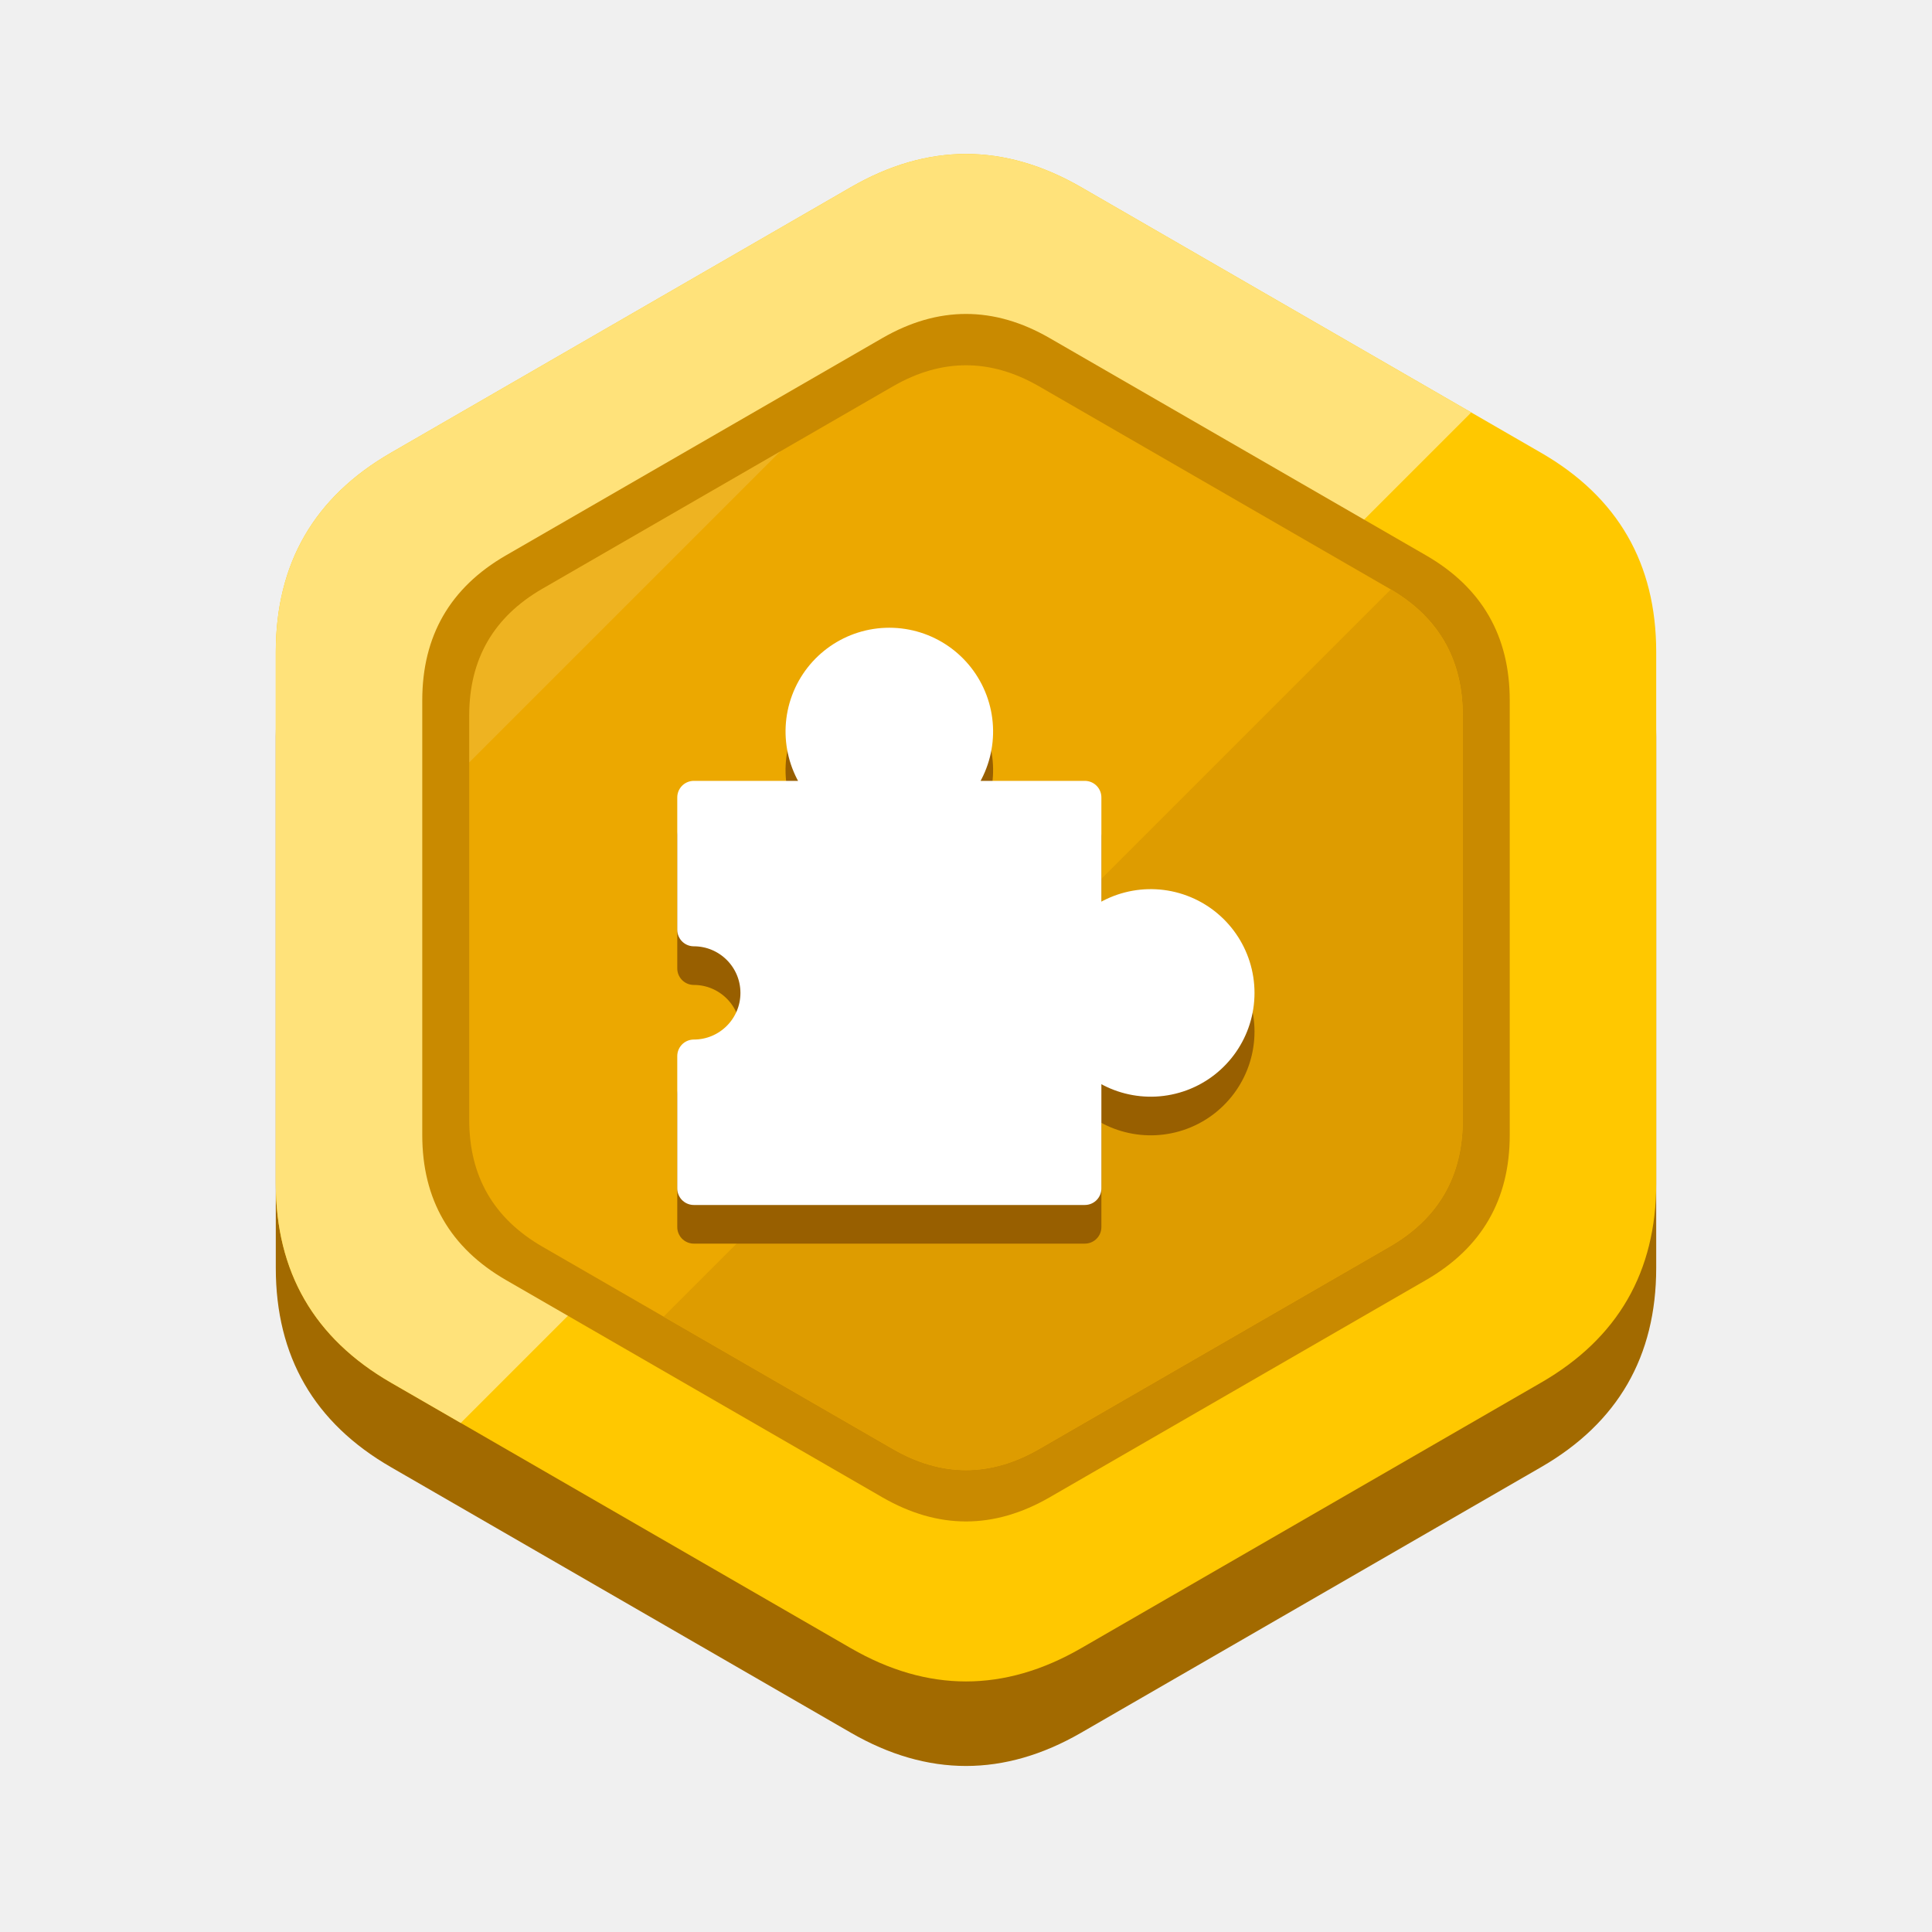
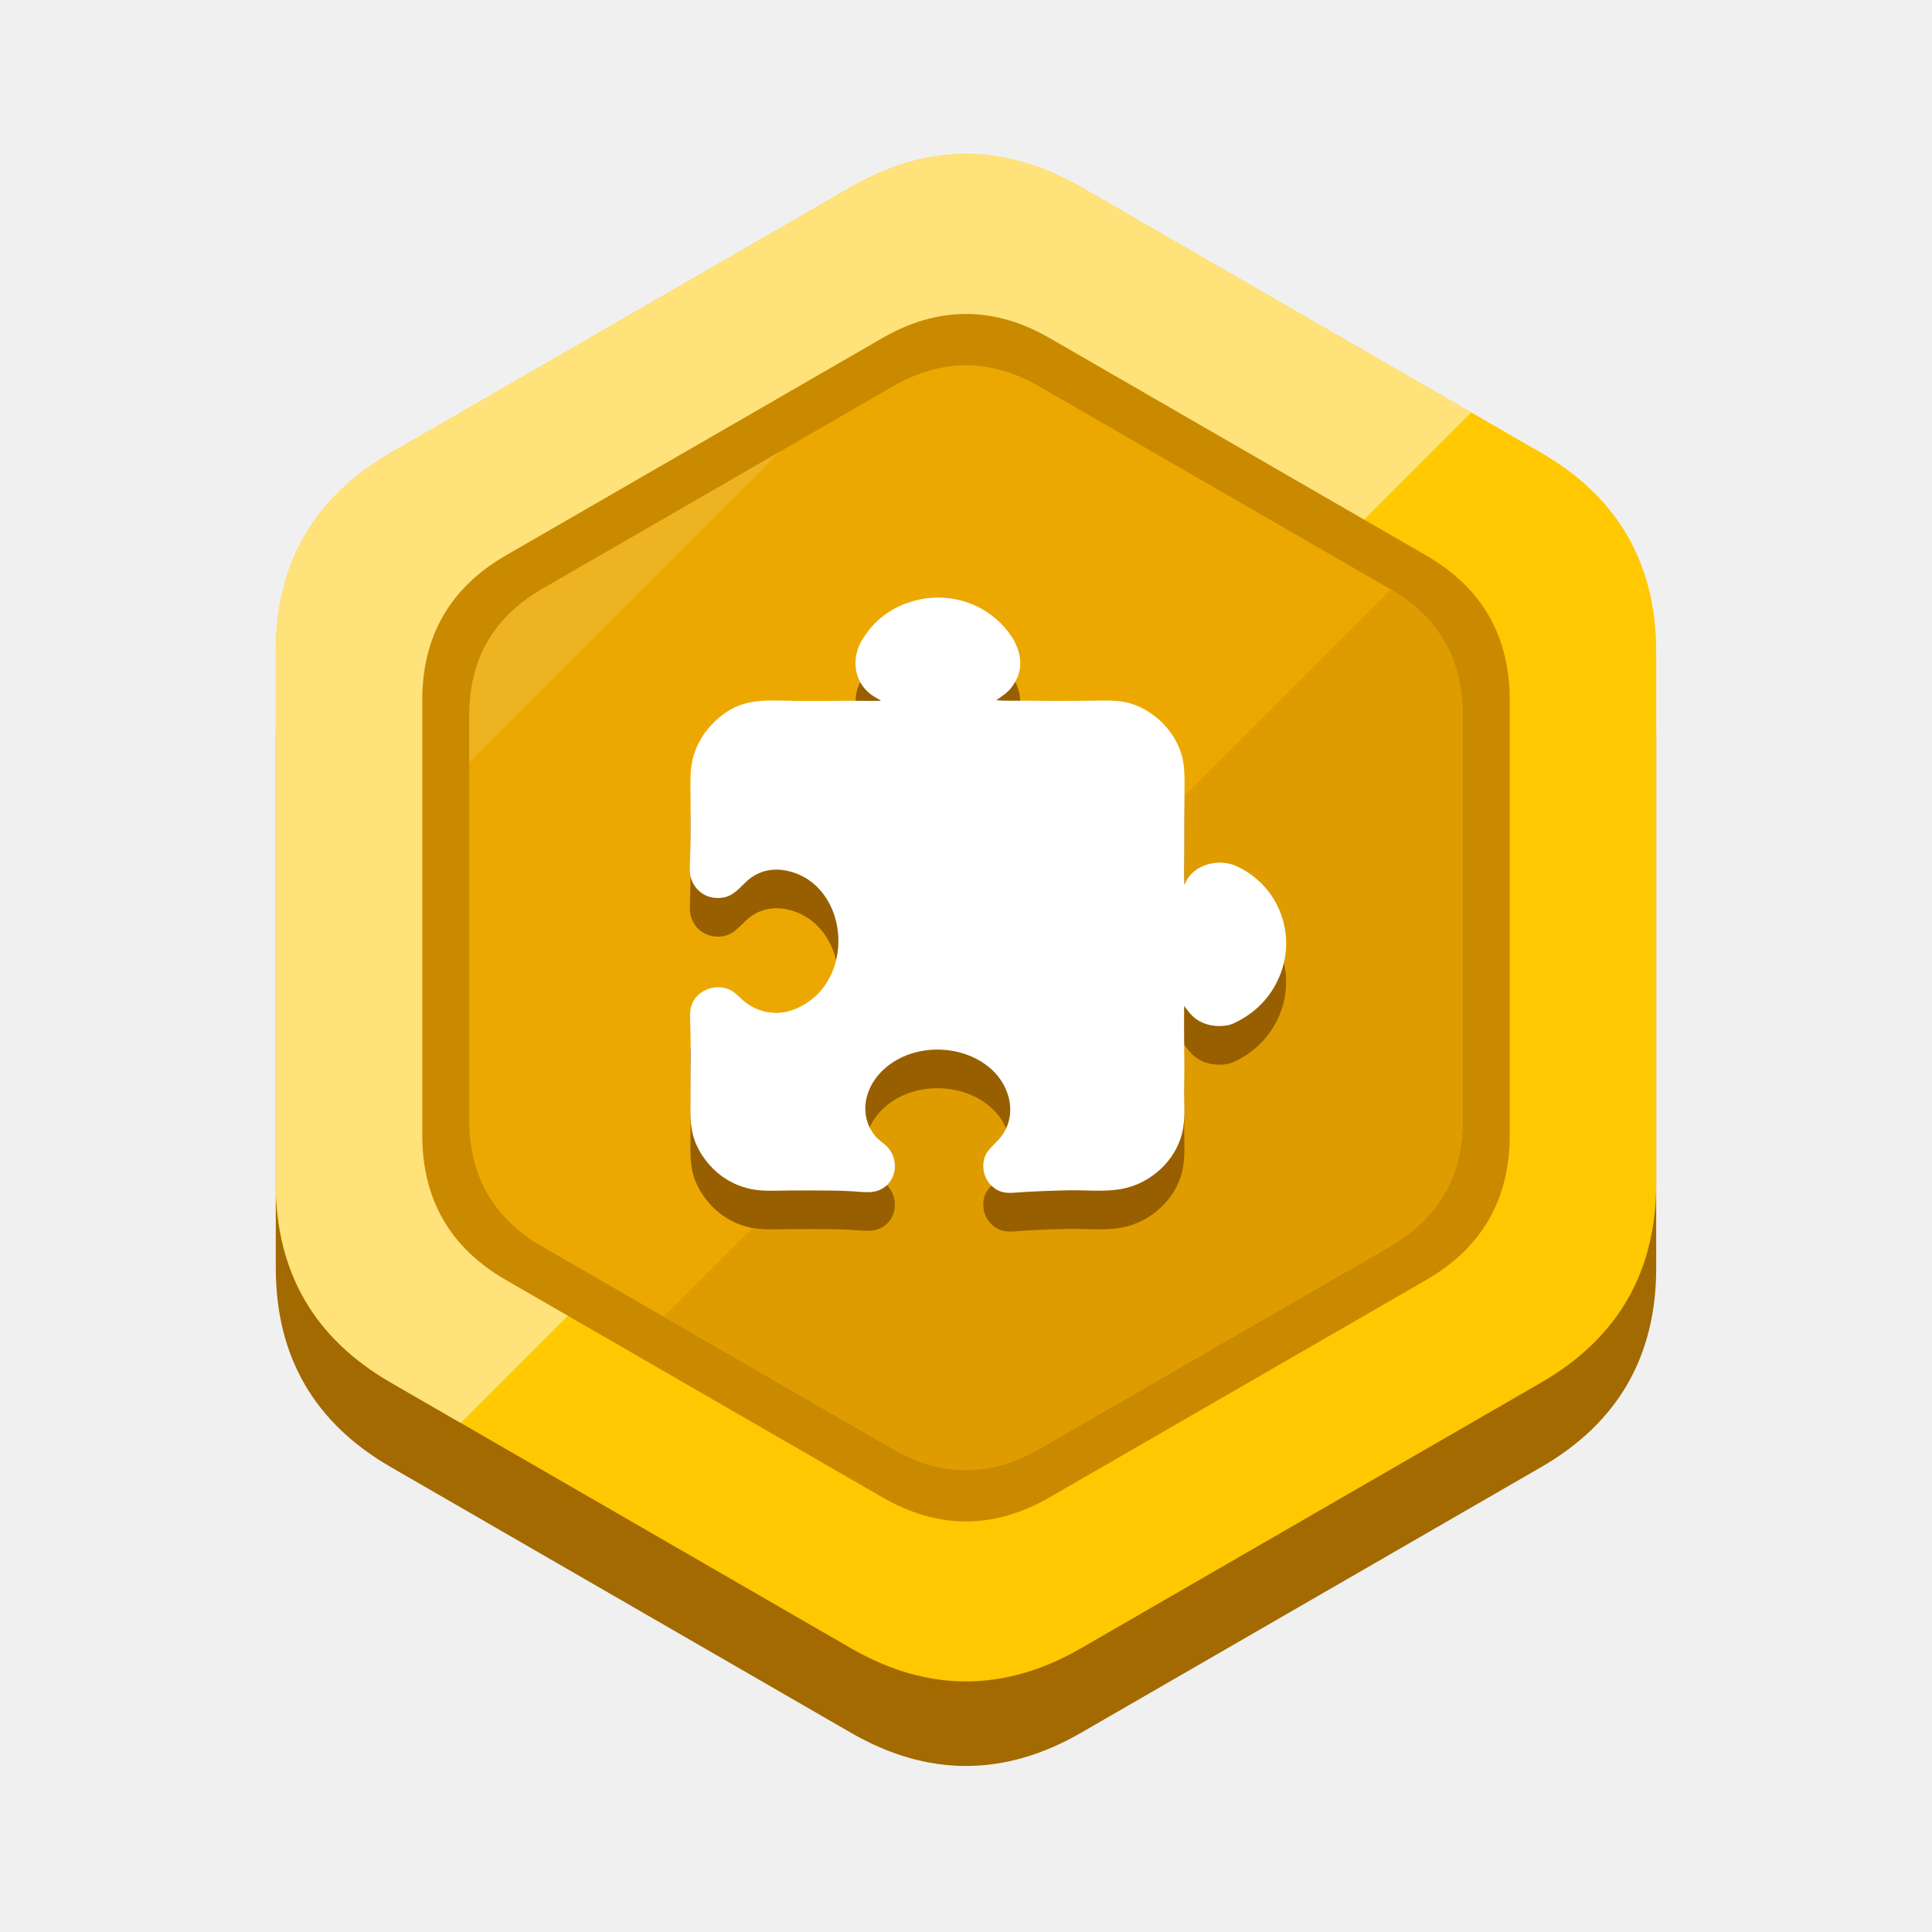
<svg xmlns="http://www.w3.org/2000/svg" viewBox="0 0 160 160" width="160" height="160">
  <defs>
    <clipPath id="A-logique-or-o">
      <path d="M70.47 15.50Q80.00 10.00 89.53 15.50L127.63 37.50Q137.16 43.00 137.16 54.00L137.16 98.00Q137.16 109.00 127.63 114.50L89.53 136.50Q80.00 142.00 70.47 136.50L32.37 114.50Q22.84 109.00 22.84 98.00L22.84 54.00Q22.84 43.00 32.37 37.50Z" />
    </clipPath>
    <clipPath id="A-logique-or-f">
      <path d="M73.94 32.00Q80.00 28.50 86.06 32.00L115.07 48.75Q121.14 52.25 121.14 59.25L121.14 92.75Q121.14 99.75 115.07 103.25L86.06 120.00Q80.00 123.50 73.94 120.00L44.93 103.25Q38.86 99.75 38.86 92.75L38.86 59.25Q38.86 52.25 44.93 48.75Z" />
    </clipPath>
  </defs>
  <g fill="#A26A00" transform="translate(0 7)">
    <path d="M70.47 15.50Q80.00 10.00 89.53 15.50L127.63 37.50Q137.16 43.00 137.16 54.00L137.16 98.00Q137.16 109.00 127.63 114.50L89.53 136.50Q80.00 142.00 70.47 136.50L32.37 114.50Q22.84 109.00 22.84 98.00L22.84 54.00Q22.84 43.00 32.37 37.50Z" />
  </g>
  <g fill="#FFC800">
    <path d="M70.47 15.50Q80.00 10.00 89.53 15.50L127.63 37.50Q137.16 43.00 137.16 54.00L137.16 98.00Q137.16 109.00 127.63 114.50L89.53 136.50Q80.00 142.00 70.47 136.50L32.37 114.50Q22.84 109.00 22.84 98.00L22.84 54.00Q22.84 43.00 32.37 37.50Z" />
  </g>
  <g fill="#FFE27A" clip-path="url(#A-logique-or-o)">
    <polygon points="480,-324 -320,476 -320,-324" />
  </g>
  <g fill="#C98A00">
    <path d="M73.07 28.00Q80.00 24.00 86.93 28.00L118.11 46.00Q125.03 50.00 125.03 58.00L125.03 94.00Q125.03 102.00 118.11 106.00L86.93 124.00Q80.00 128.00 73.07 124.00L41.89 106.00Q34.97 102.00 34.97 94.00L34.97 58.00Q34.97 50.00 41.89 46.00Z" />
  </g>
  <g fill="#ECA800">
    <path d="M73.94 32.00Q80.00 28.50 86.06 32.00L115.07 48.75Q121.14 52.25 121.14 59.25L121.14 92.75Q121.14 99.75 115.07 103.25L86.06 120.00Q80.00 123.50 73.94 120.00L44.93 103.25Q38.86 99.75 38.86 92.75L38.86 59.25Q38.86 52.25 44.93 48.75Z" />
  </g>
  <g fill="#DE9C00" clip-path="url(#A-logique-or-f)">
    <polygon points="480,-316 -320,484 480,476" />
  </g>
  <g fill="#FFFFFF" fill-opacity="0.13" clip-path="url(#A-logique-or-f)">
    <polygon points="20,70 74,16 86,16 20,82" />
  </g>
-   <g fill="#985F00" stroke="#985F00" stroke-width="0" transform="translate(50.11 49.31) scale(2.491)">
-     <path d="M4 7.5H8.6A2.9 2.9 0 1 1 12.4 7.5H17V12.1A2.9 2.9 0 1 1 17 15.9V20.5H4V16.1A2.1 2.1 0 0 0 4 11.9Z" transform="translate(-1.05 0.5)" stroke-width="1.1" stroke-linejoin="round" />
+   <g fill="#985F00" transform="translate(47 46.2) scale(0.0645)">
+     <path d="M400.102 231.514C391.974 226.973 385.917 223.099 380.098 215.687C366.588 198.476 366.849 174.24 377.752 155.813C393.217 129.679 416.109 112.501 445.463 104.701C475.068 96.559 506.701 100.609 533.3 115.946C564.135 133.841 595.803 174.045 574.191 209.86C566.78 222.142 561.46 224.379 550.539 232.33L551.353 232.432C559.143 233.372 577.31 232.905 586.094 232.995C613.821 233.341 641.552 233.358 669.28 233.047C685.427 232.936 704.832 231.691 720.363 235.83C753.196 244.58 781.734 273.412 789.596 306.571C793.242 321.948 792.103 343.91 792.078 360.199L791.891 430.147C791.86 441.551 791.437 455.898 791.951 467.057C791.947 467.657 791.881 468.061 792.121 468.589C792.547 468.711 792.981 467.784 793.249 467.419C802.897 443.355 835.591 435.137 858.027 445.059C883.565 456.352 903.71 477.018 914.407 502.782C925.616 529.806 925.492 560.201 914.061 587.132C902.643 614.339 882.354 634.845 855.145 647.306C844.129 652.352 826.912 651.59 815.897 646.654C805.21 641.865 800.652 636.783 793.556 627.314C792.081 624.839 792.025 624.319 791.677 627.449C791.213 659.5 792.417 692.67 791.883 724.808C791.206 745.833 794.093 768.606 788.9 789.074C779.899 824.547 748.279 852.787 712.61 859.669C689.224 864.181 664.694 861.016 640.877 861.664C618.422 862.274 596.394 862.937 573.983 864.715C562.692 865.593 553.816 864.359 545.217 856.502C538.305 850.27 534.22 841.498 533.899 832.196C533.134 813.807 542.724 808.421 553.559 796.491C578.591 768.928 569.913 728.616 543.318 705.343C503.866 670.821 435.181 672.731 400.012 712.558C379.127 736.154 374.889 770.35 397.37 794.447C400.507 797.412 404.006 799.97 407.308 802.765C431.075 822.883 420.874 862.401 388.308 863.961C380.927 864.315 373.406 863.392 365.982 862.922C357.099 862.398 348.205 862.083 339.308 861.978C321.087 861.803 302.866 861.769 284.645 861.877C268.686 862.015 250.902 863.244 235.367 860.039C209.847 854.417 189.442 840.465 174.617 819.244C155.425 791.772 157.833 769.81 157.937 738.552L158.046 676.674C158.097 668.764 157.992 660.854 157.733 652.948C157.507 645.299 156.824 636.551 158.022 629.103C161.801 605.619 189.849 594.219 210.074 604.983C215.395 607.814 220.628 613.667 225.202 617.635C237.637 628.609 253.803 634.403 270.378 633.826C290.132 633.03 310.265 621.673 323.406 607.332C357.935 569.651 355.596 503.688 317.619 469.362C307.853 460.68 296.053 454.603 283.313 451.693C263.753 447.08 244.649 451.224 229.677 465.163C218.286 475.769 211.443 485.586 194.592 486.308C173.017 487.232 156.598 470.519 157.001 449.128C157.302 434.292 157.969 419.459 158.02 404.621L157.995 356.889C157.95 340.388 156.869 323.425 160.802 307.452C165.022 290.888 173.497 275.714 185.387 263.434C220.608 226.816 252.463 232.998 297.954 233.295C319.273 233.364 340.592 233.288 361.91 233.068C374.323 233.037 386.969 233.424 399.315 233.139C399.742 233.168 401.786 233.513 402.136 233.171C402.078 232.637 400.431 231.729 400.102 231.514Z" />
  </g>
-   <g transform="translate(50.11 46.11) scale(2.491)">
-     <g fill="#FFFFFF" stroke="#FFFFFF" stroke-width="0">
-       <path d="M4 7.5H8.6A2.9 2.9 0 1 1 12.4 7.5H17V12.1A2.9 2.9 0 1 1 17 15.9V20.5H4V16.1A2.1 2.1 0 0 0 4 11.9Z" transform="translate(-1.05 0.5)" stroke-width="1.1" stroke-linejoin="round" />
+   <g transform="translate(47 43) scale(0.0645)">
+     <g fill="#FFFFFF">
+       <path d="M400.102 231.514C391.974 226.973 385.917 223.099 380.098 215.687C366.588 198.476 366.849 174.24 377.752 155.813C393.217 129.679 416.109 112.501 445.463 104.701C475.068 96.559 506.701 100.609 533.3 115.946C564.135 133.841 595.803 174.045 574.191 209.86C566.78 222.142 561.46 224.379 550.539 232.33L551.353 232.432C559.143 233.372 577.31 232.905 586.094 232.995C613.821 233.341 641.552 233.358 669.28 233.047C685.427 232.936 704.832 231.691 720.363 235.83C753.196 244.58 781.734 273.412 789.596 306.571C793.242 321.948 792.103 343.91 792.078 360.199L791.891 430.147C791.86 441.551 791.437 455.898 791.951 467.057C791.947 467.657 791.881 468.061 792.121 468.589C792.547 468.711 792.981 467.784 793.249 467.419C802.897 443.355 835.591 435.137 858.027 445.059C883.565 456.352 903.71 477.018 914.407 502.782C925.616 529.806 925.492 560.201 914.061 587.132C902.643 614.339 882.354 634.845 855.145 647.306C844.129 652.352 826.912 651.59 815.897 646.654C805.21 641.865 800.652 636.783 793.556 627.314C792.081 624.839 792.025 624.319 791.677 627.449C791.213 659.5 792.417 692.67 791.883 724.808C791.206 745.833 794.093 768.606 788.9 789.074C779.899 824.547 748.279 852.787 712.61 859.669C689.224 864.181 664.694 861.016 640.877 861.664C618.422 862.274 596.394 862.937 573.983 864.715C562.692 865.593 553.816 864.359 545.217 856.502C538.305 850.27 534.22 841.498 533.899 832.196C533.134 813.807 542.724 808.421 553.559 796.491C578.591 768.928 569.913 728.616 543.318 705.343C503.866 670.821 435.181 672.731 400.012 712.558C379.127 736.154 374.889 770.35 397.37 794.447C400.507 797.412 404.006 799.97 407.308 802.765C431.075 822.883 420.874 862.401 388.308 863.961C380.927 864.315 373.406 863.392 365.982 862.922C357.099 862.398 348.205 862.083 339.308 861.978C321.087 861.803 302.866 861.769 284.645 861.877C268.686 862.015 250.902 863.244 235.367 860.039C209.847 854.417 189.442 840.465 174.617 819.244C155.425 791.772 157.833 769.81 157.937 738.552L158.046 676.674C158.097 668.764 157.992 660.854 157.733 652.948C157.507 645.299 156.824 636.551 158.022 629.103C161.801 605.619 189.849 594.219 210.074 604.983C215.395 607.814 220.628 613.667 225.202 617.635C237.637 628.609 253.803 634.403 270.378 633.826C290.132 633.03 310.265 621.673 323.406 607.332C357.935 569.651 355.596 503.688 317.619 469.362C307.853 460.68 296.053 454.603 283.313 451.693C263.753 447.08 244.649 451.224 229.677 465.163C218.286 475.769 211.443 485.586 194.592 486.308C173.017 487.232 156.598 470.519 157.001 449.128C157.302 434.292 157.969 419.459 158.02 404.621L157.995 356.889C157.95 340.388 156.869 323.425 160.802 307.452C165.022 290.888 173.497 275.714 185.387 263.434C220.608 226.816 252.463 232.998 297.954 233.295C319.273 233.364 340.592 233.288 361.91 233.068C374.323 233.037 386.969 233.424 399.315 233.139C399.742 233.168 401.786 233.513 402.136 233.171C402.078 232.637 400.431 231.729 400.102 231.514Z" />
    </g>
  </g>
</svg>
